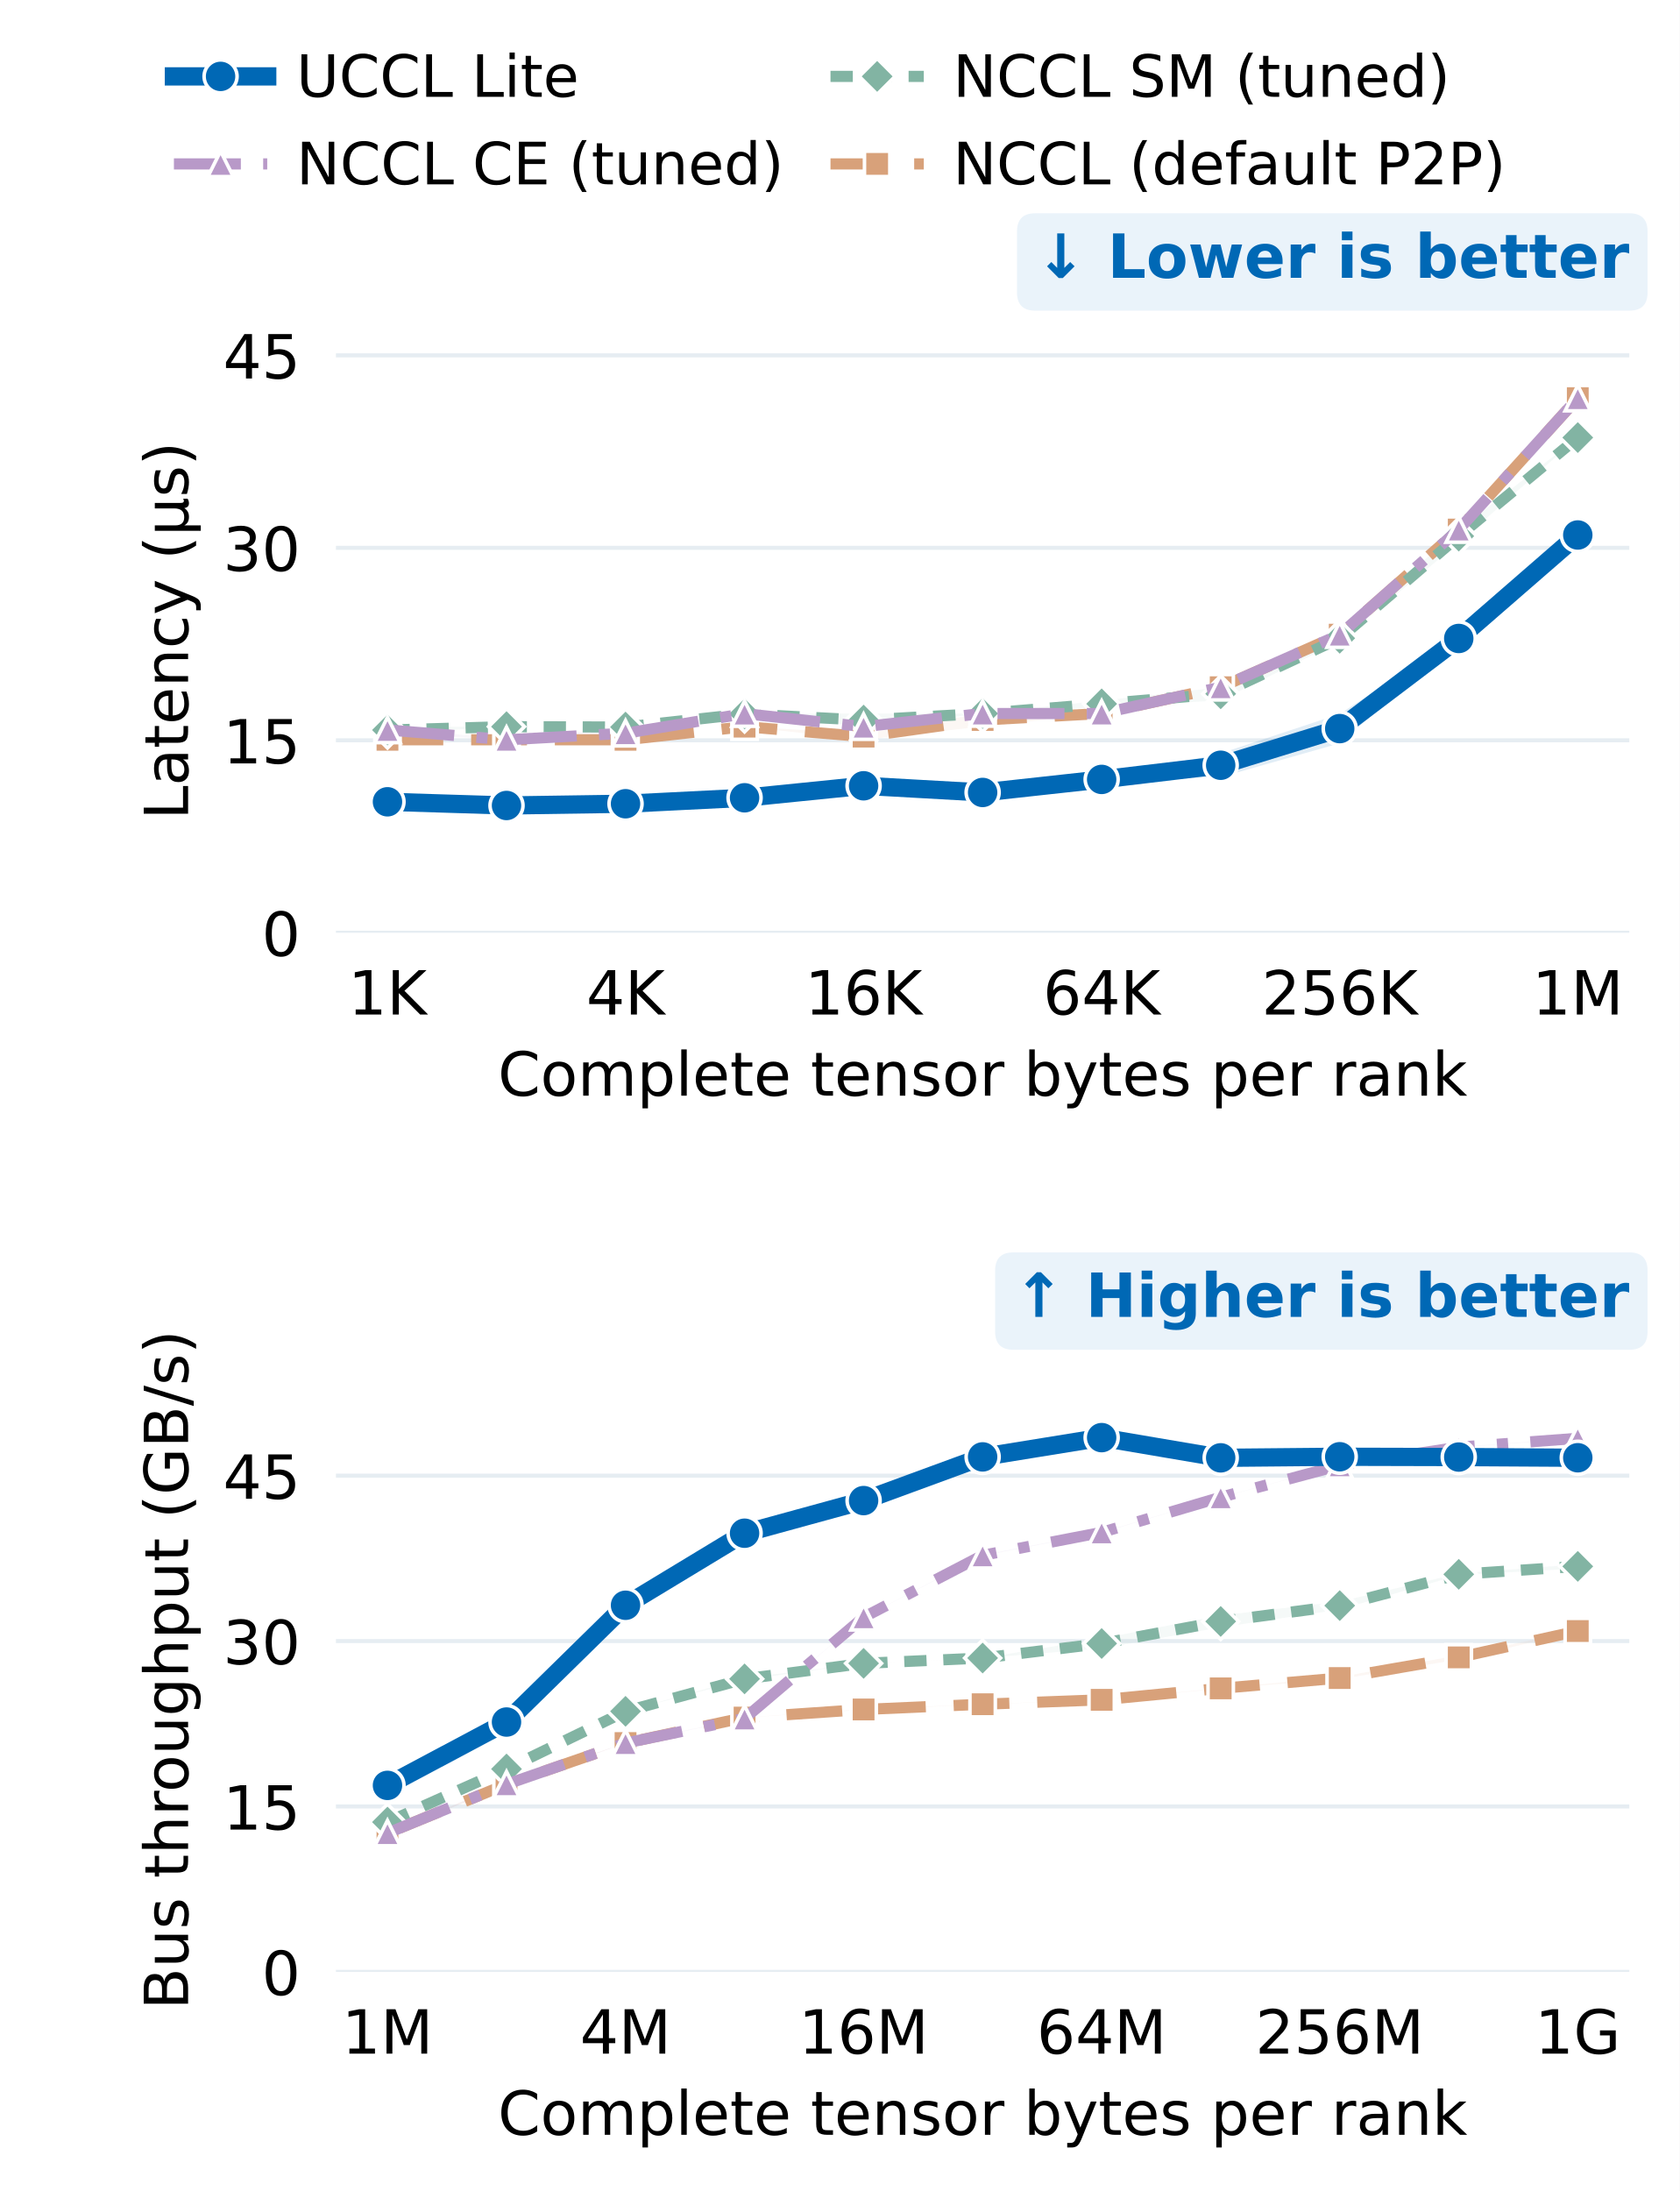
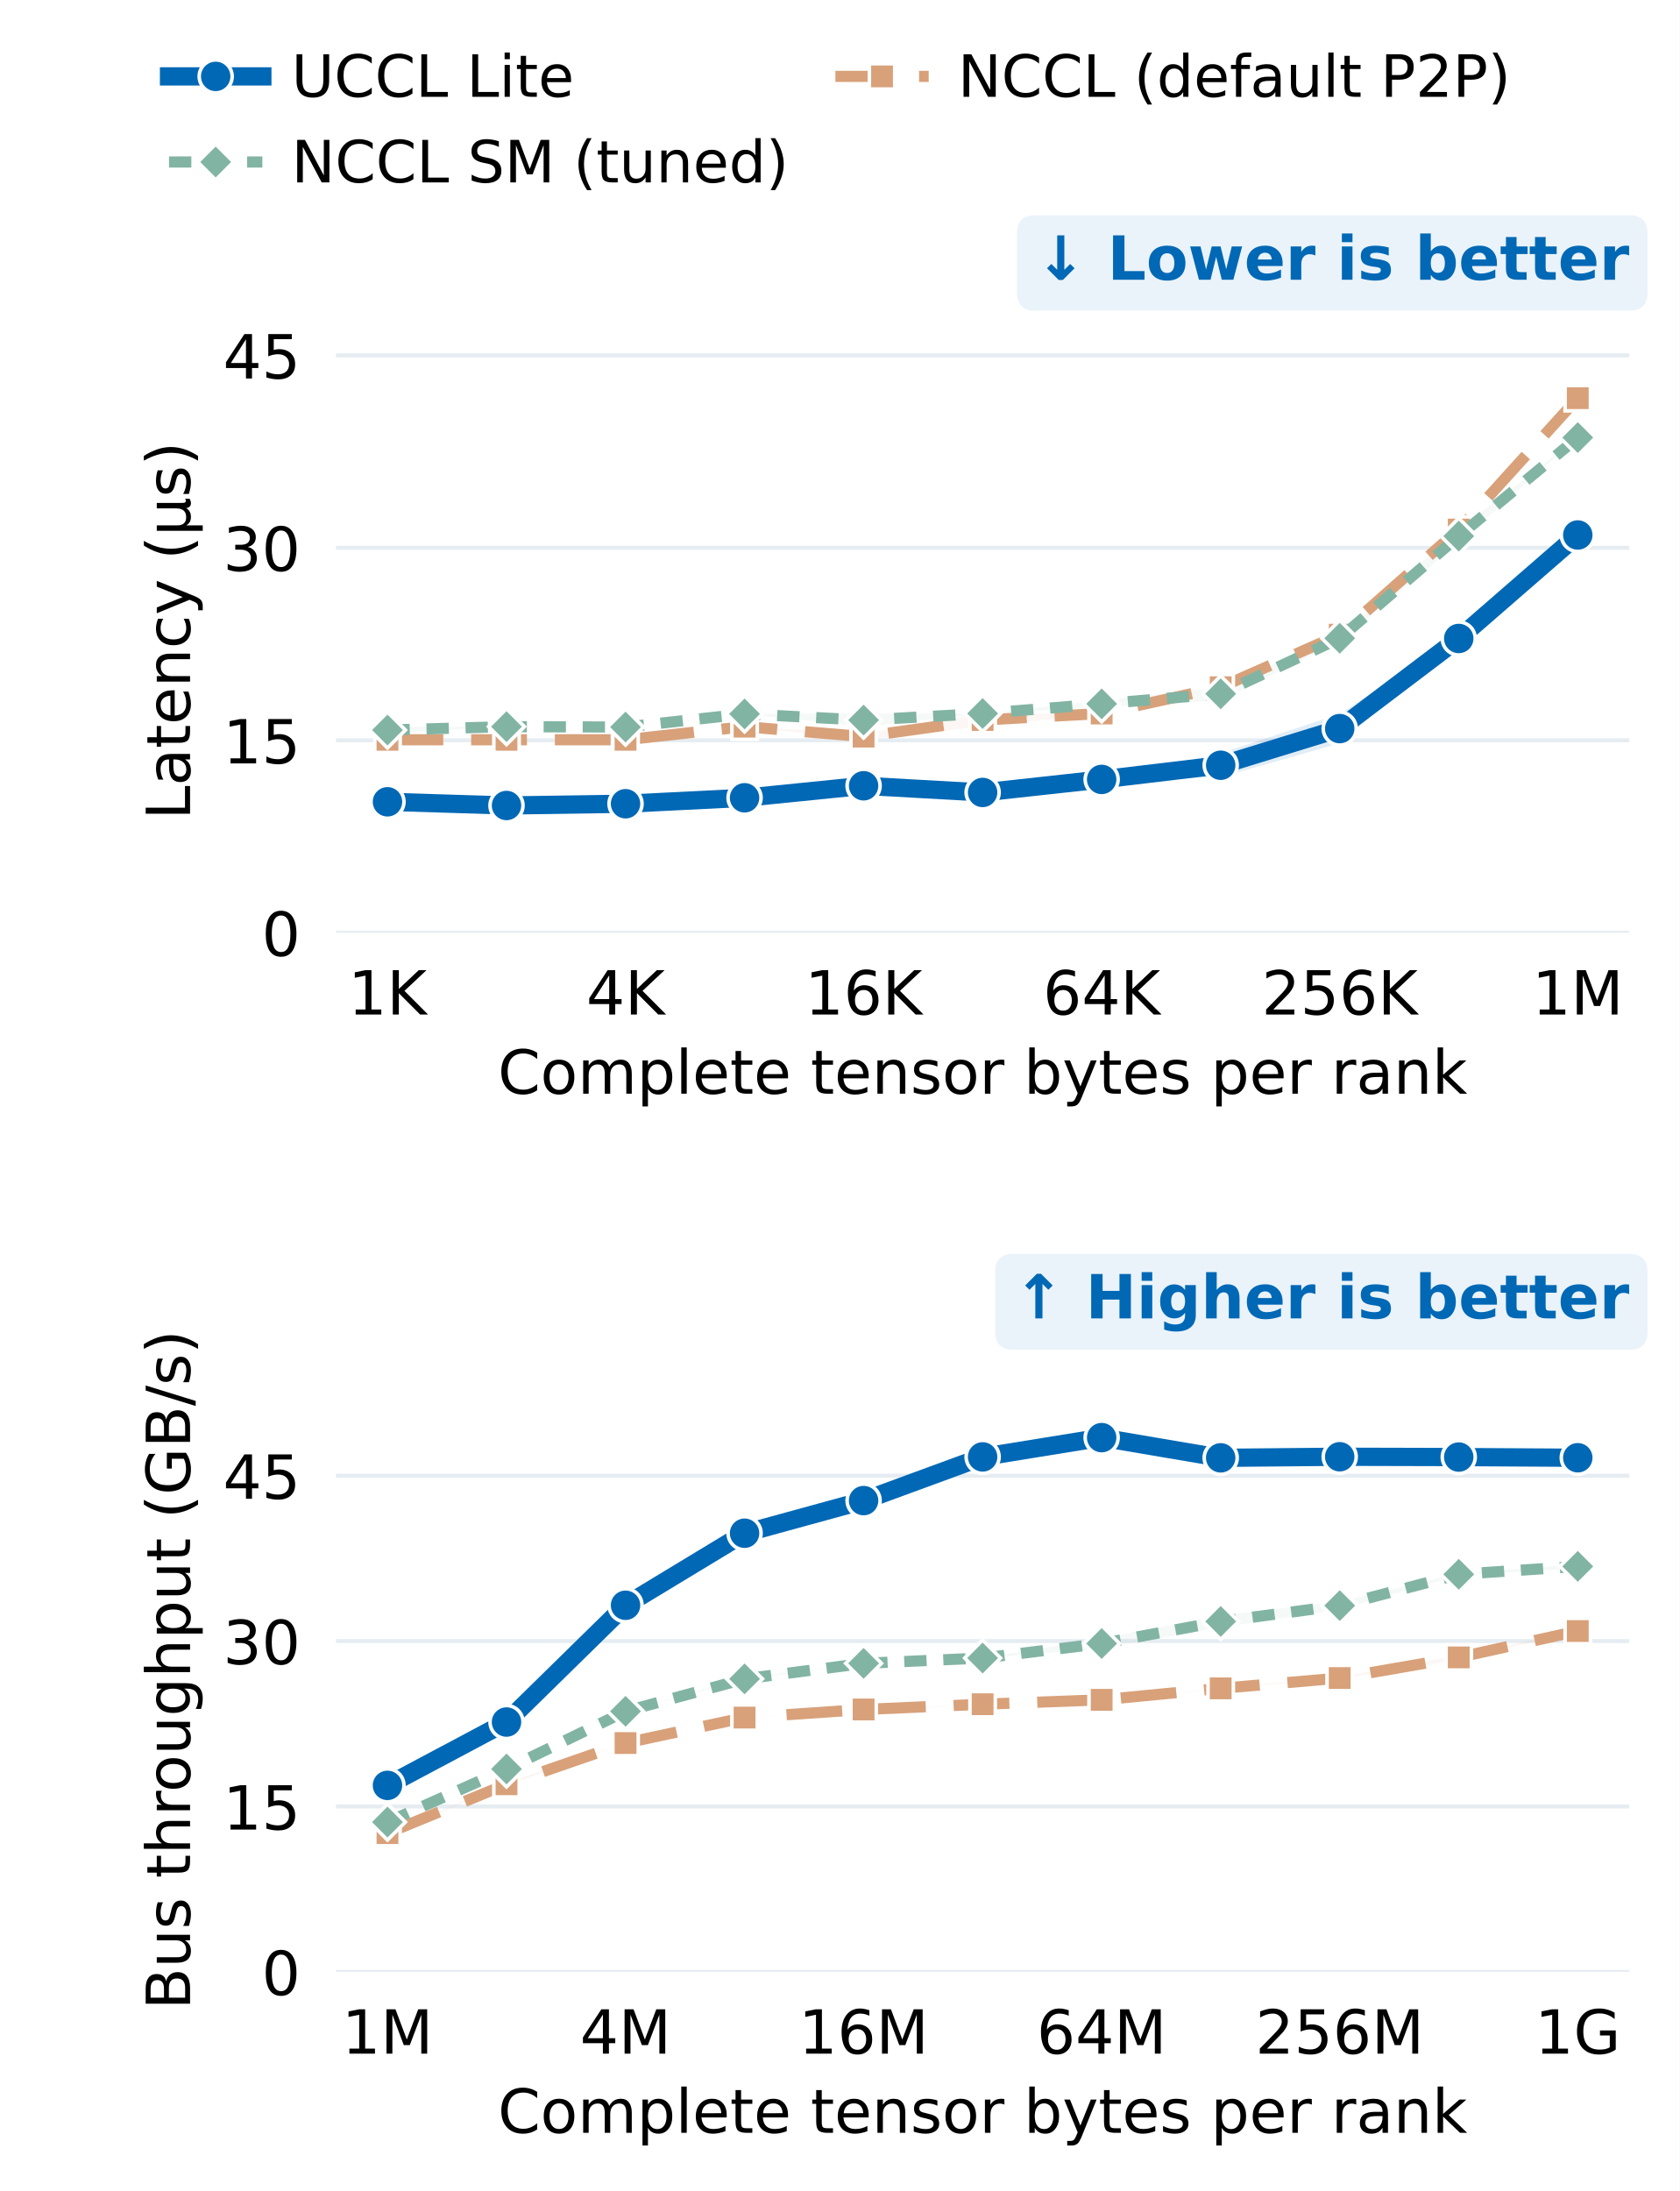
<svg xmlns="http://www.w3.org/2000/svg" xmlns:xlink="http://www.w3.org/1999/xlink" width="331.2pt" height="432pt" viewBox="0 0 331.2 432" version="1.1">
  <defs>
    <style type="text/css">*{stroke-linejoin: round; stroke-linecap: butt}</style>
  </defs>
  <g id="figure_1">
    <g id="patch_1">
      <path d="M 0 432 L 331.2 432 L 331.2 0 L 0 0 z " style="fill: #ffffff" />
    </g>
    <g id="axes_1">
      <g id="patch_2">
        <path d="M 66.24 183.918 L 321.264 183.918 L 321.264 64.8 L 66.24 64.8 z " style="fill: #ffffff" />
      </g>
      <g id="matplotlib.axis_1">
        <g id="xtick_1">
          <g id="line2d_1" />
          <g id="text_1">
-             <text style="font-size: 12px; font-family: 'DejaVu Sans'; text-anchor: middle" x="76.402" y="200.035" transform="rotate(-0 76.40159 200.0348)">1K</text>
+             <text style="font-size: 12px; font-family: 'DejaVu Sans'; text-anchor: middle" x="76.402" y="200.036" transform="rotate(-0 76.40159 200.0358)">1K</text>
          </g>
        </g>
        <g id="xtick_2">
          <g id="line2d_2" />
          <g id="text_2">
-             <text style="font-size: 12px; font-family: 'DejaVu Sans'; text-anchor: middle" x="123.342" y="200.035" transform="rotate(-0 123.3418 200.0348)">4K</text>
+             <text style="font-size: 12px; font-family: 'DejaVu Sans'; text-anchor: middle" x="123.342" y="200.036" transform="rotate(-0 123.3418 200.0358)">4K</text>
          </g>
        </g>
        <g id="xtick_3">
          <g id="line2d_3" />
          <g id="text_3">
-             <text style="font-size: 12px; font-family: 'DejaVu Sans'; text-anchor: middle" x="170.282" y="200.035" transform="rotate(-0 170.2819 200.0348)">16K</text>
+             <text style="font-size: 12px; font-family: 'DejaVu Sans'; text-anchor: middle" x="170.282" y="200.036" transform="rotate(-0 170.2819 200.0358)">16K</text>
          </g>
        </g>
        <g id="xtick_4">
          <g id="line2d_4" />
          <g id="text_4">
-             <text style="font-size: 12px; font-family: 'DejaVu Sans'; text-anchor: middle" x="217.222" y="200.035" transform="rotate(-0 217.2221 200.0348)">64K</text>
+             <text style="font-size: 12px; font-family: 'DejaVu Sans'; text-anchor: middle" x="217.222" y="200.036" transform="rotate(-0 217.2221 200.0358)">64K</text>
          </g>
        </g>
        <g id="xtick_5">
          <g id="line2d_5" />
          <g id="text_5">
-             <text style="font-size: 12px; font-family: 'DejaVu Sans'; text-anchor: middle" x="264.162" y="200.035" transform="rotate(-0 264.1622 200.0348)">256K</text>
+             <text style="font-size: 12px; font-family: 'DejaVu Sans'; text-anchor: middle" x="264.162" y="200.036" transform="rotate(-0 264.1622 200.0358)">256K</text>
          </g>
        </g>
        <g id="xtick_6">
          <g id="line2d_6" />
          <g id="text_6">
-             <text style="font-size: 12px; font-family: 'DejaVu Sans'; text-anchor: middle" x="311.102" y="200.035" transform="rotate(-0 311.1024 200.0348)">1M</text>
+             <text style="font-size: 12px; font-family: 'DejaVu Sans'; text-anchor: middle" x="311.102" y="200.036" transform="rotate(-0 311.1024 200.0358)">1M</text>
          </g>
        </g>
        <g id="text_7">
-           <text style="font-size: 12px; font-family: 'DejaVu Sans'; text-anchor: middle" x="193.752" y="216.036" transform="rotate(-0 193.752 216.0358)">Complete tensor bytes per rank</text>
+           <text style="font-size: 12px; font-family: 'DejaVu Sans'; text-anchor: middle" x="193.752" y="215.65" transform="rotate(-0 193.752 215.6495)">Complete tensor bytes per rank</text>
        </g>
      </g>
      <g id="matplotlib.axis_2">
        <g id="ytick_1">
          <g id="line2d_7">
            <path d="M 66.24 183.918 L 321.264 183.918 " clip-path="url(#pe56e9102f9)" style="fill: none; stroke: #e6edf2; stroke-width: 0.8; stroke-linecap: square" />
          </g>
          <g id="line2d_8" />
          <g id="text_8">
-             <text style="font-size: 12px; font-family: 'DejaVu Sans'; text-anchor: end" x="59.24" y="188.476" transform="rotate(-0 59.24 188.4762)">0</text>
+             <text style="font-size: 12px; font-family: 'DejaVu Sans'; text-anchor: end" x="59.24" y="188.477" transform="rotate(-0 59.24 188.4767)">0</text>
          </g>
        </g>
        <g id="ytick_2">
          <g id="line2d_9">
            <path d="M 66.24 145.966 L 321.264 145.966 " clip-path="url(#pe56e9102f9)" style="fill: none; stroke: #e6edf2; stroke-width: 0.8; stroke-linecap: square" />
          </g>
          <g id="line2d_10" />
          <g id="text_9">
-             <text style="font-size: 12px; font-family: 'DejaVu Sans'; text-anchor: end" x="59.24" y="150.525" transform="rotate(-0 59.24 150.5248)">15</text>
+             <text style="font-size: 12px; font-family: 'DejaVu Sans'; text-anchor: end" x="59.24" y="150.525" transform="rotate(-0 59.24 150.5253)">15</text>
          </g>
        </g>
        <g id="ytick_3">
          <g id="line2d_11">
            <path d="M 66.24 108.015 L 321.264 108.015 " clip-path="url(#pe56e9102f9)" style="fill: none; stroke: #e6edf2; stroke-width: 0.8; stroke-linecap: square" />
          </g>
          <g id="line2d_12" />
          <g id="text_10">
-             <text style="font-size: 12px; font-family: 'DejaVu Sans'; text-anchor: end" x="59.24" y="112.573" transform="rotate(-0 59.24 112.5734)">30</text>
+             <text style="font-size: 12px; font-family: 'DejaVu Sans'; text-anchor: end" x="59.24" y="112.574" transform="rotate(-0 59.24 112.5739)">30</text>
          </g>
        </g>
        <g id="ytick_4">
          <g id="line2d_13">
            <path d="M 66.24 70.063 L 321.264 70.063 " clip-path="url(#pe56e9102f9)" style="fill: none; stroke: #e6edf2; stroke-width: 0.8; stroke-linecap: square" />
          </g>
          <g id="line2d_14" />
          <g id="text_11">
-             <text style="font-size: 12px; font-family: 'DejaVu Sans'; text-anchor: end" x="59.24" y="74.622" transform="rotate(-0 59.24 74.622)">45</text>
+             <text style="font-size: 12px; font-family: 'DejaVu Sans'; text-anchor: end" x="59.24" y="74.622" transform="rotate(-0 59.24 74.62247)">45</text>
          </g>
        </g>
        <g id="text_12">
-           <text style="font-size: 12px; font-family: 'DejaVu Sans'; text-anchor: middle" x="37.087" y="124.359" transform="rotate(-90 37.08719 124.3588)">Latency (µs)</text>
+           <text style="font-size: 12px; font-family: 'DejaVu Sans'; text-anchor: middle" x="37.474" y="124.359" transform="rotate(-90 37.47438 124.3588)">Latency (µs)</text>
        </g>
      </g>
      <g id="FillBetweenPolyCollection_1">
        <defs>
          <path id="ma5726a429e" d="M 76.402 -286.135 L 76.402 -286.135 L 99.872 -286.135 L 123.342 -286.135 L 146.812 -288.726 L 170.282 -286.135 L 193.752 -288.766 L 217.222 -291.317 L 240.692 -296.498 L 264.162 -306.862 L 287.632 -327.588 L 311.102 -353.496 L 311.102 -353.496 L 311.102 -353.496 L 287.632 -327.588 L 264.162 -306.862 L 240.692 -296.498 L 217.222 -291.317 L 193.752 -291.317 L 170.282 -287.39 L 146.812 -288.726 L 123.342 -286.135 L 99.872 -286.135 L 76.402 -286.135 z " />
        </defs>
        <g clip-path="url(#pe56e9102f9)">
          <use xlink:href="#ma5726a429e" x="0" y="432" style="fill: #d8a17a; fill-opacity: 0.08" />
        </g>
      </g>
      <g id="FillBetweenPolyCollection_2">
        <defs>
          <path id="m2374c6a938" d="M 76.402 -288.726 L 76.402 -287.39 L 99.872 -288.726 L 123.342 -288.645 L 146.812 -291.236 L 170.282 -288.726 L 193.752 -291.317 L 217.222 -292.572 L 240.692 -293.907 L 264.162 -305.526 L 287.632 -324.997 L 311.102 -345.724 L 311.102 -345.724 L 311.102 -345.724 L 287.632 -327.588 L 264.162 -306.781 L 240.692 -296.498 L 217.222 -293.867 L 193.752 -291.317 L 170.282 -291.317 L 146.812 -291.236 L 123.342 -288.645 L 99.872 -288.726 L 76.402 -288.726 z " />
        </defs>
        <g clip-path="url(#pe56e9102f9)">
          <use xlink:href="#m2374c6a938" x="0" y="432" style="fill: #82b4a3; fill-opacity: 0.08" />
        </g>
      </g>
      <g id="FillBetweenPolyCollection_3">
-         <defs>
-           <path id="m606cf75e75" d="M 76.402 -288.726 L 76.402 -287.43 L 99.872 -286.135 L 123.342 -286.135 L 146.812 -291.276 L 170.282 -288.726 L 193.752 -291.317 L 217.222 -291.317 L 240.692 -296.498 L 264.162 -306.862 L 287.632 -327.588 L 311.102 -353.496 L 311.102 -353.496 L 311.102 -353.496 L 287.632 -327.588 L 264.162 -306.862 L 240.692 -296.498 L 217.222 -291.317 L 193.752 -291.317 L 170.282 -288.726 L 146.812 -291.317 L 123.342 -288.726 L 99.872 -286.135 L 76.402 -288.726 z " />
-         </defs>
-         <g clip-path="url(#pe56e9102f9)">
-           <use xlink:href="#m606cf75e75" x="0" y="432" style="fill: #b899c8; fill-opacity: 0.08" />
-         </g>
-       </g>
-       <g id="FillBetweenPolyCollection_4">
        <defs>
          <path id="m3cca82c4b4" d="M 76.402 -274.638 L 76.402 -273.181 L 99.872 -273.181 L 123.342 -273.181 L 146.812 -273.707 L 170.282 -275.772 L 193.752 -275.731 L 217.222 -278.282 L 240.692 -278.767 L 264.162 -285.447 L 287.632 -305.769 L 311.102 -324.835 L 311.102 -328.195 L 311.102 -328.195 L 287.632 -306.457 L 264.162 -291.236 L 240.692 -283.463 L 217.222 -278.363 L 193.752 -275.772 L 170.282 -278.363 L 146.812 -275.691 L 123.342 -273.869 L 99.872 -273.181 L 76.402 -274.638 z " />
        </defs>
        <g clip-path="url(#pe56e9102f9)">
          <use xlink:href="#m3cca82c4b4" x="0" y="432" style="fill: #0068b5; fill-opacity: 0.12" />
        </g>
      </g>
      <g id="line2d_15">
        <path d="M 76.402 145.865 L 99.872 145.865 L 123.342 145.865 L 146.812 143.274 L 170.282 145.238 L 193.752 141.959 L 217.222 140.683 L 240.692 135.502 L 264.162 125.138 L 287.632 104.412 L 311.102 78.504 " clip-path="url(#pe56e9102f9)" style="fill: none; stroke-dasharray: 11,5.5; stroke-dashoffset: 0; stroke: #d8a17a; stroke-width: 2.2" />
        <defs>
          <path id="m4c7a17d4e1" d="M -2.5 2.5 L 2.5 2.5 L 2.5 -2.5 L -2.5 -2.5 z " style="stroke: #ffffff; stroke-width: 0.7; stroke-linejoin: miter" />
        </defs>
        <g clip-path="url(#pe56e9102f9)">
          <use xlink:href="#m4c7a17d4e1" x="76.402" y="145.865" style="fill: #d8a17a; stroke: #ffffff; stroke-width: 0.7; stroke-linejoin: miter" />
          <use xlink:href="#m4c7a17d4e1" x="99.872" y="145.865" style="fill: #d8a17a; stroke: #ffffff; stroke-width: 0.7; stroke-linejoin: miter" />
          <use xlink:href="#m4c7a17d4e1" x="123.342" y="145.865" style="fill: #d8a17a; stroke: #ffffff; stroke-width: 0.7; stroke-linejoin: miter" />
          <use xlink:href="#m4c7a17d4e1" x="146.812" y="143.274" style="fill: #d8a17a; stroke: #ffffff; stroke-width: 0.7; stroke-linejoin: miter" />
          <use xlink:href="#m4c7a17d4e1" x="170.282" y="145.238" style="fill: #d8a17a; stroke: #ffffff; stroke-width: 0.7; stroke-linejoin: miter" />
          <use xlink:href="#m4c7a17d4e1" x="193.752" y="141.959" style="fill: #d8a17a; stroke: #ffffff; stroke-width: 0.7; stroke-linejoin: miter" />
          <use xlink:href="#m4c7a17d4e1" x="217.222" y="140.683" style="fill: #d8a17a; stroke: #ffffff; stroke-width: 0.7; stroke-linejoin: miter" />
          <use xlink:href="#m4c7a17d4e1" x="240.692" y="135.502" style="fill: #d8a17a; stroke: #ffffff; stroke-width: 0.7; stroke-linejoin: miter" />
          <use xlink:href="#m4c7a17d4e1" x="264.162" y="125.138" style="fill: #d8a17a; stroke: #ffffff; stroke-width: 0.7; stroke-linejoin: miter" />
          <use xlink:href="#m4c7a17d4e1" x="287.632" y="104.412" style="fill: #d8a17a; stroke: #ffffff; stroke-width: 0.7; stroke-linejoin: miter" />
          <use xlink:href="#m4c7a17d4e1" x="311.102" y="78.504" style="fill: #d8a17a; stroke: #ffffff; stroke-width: 0.7; stroke-linejoin: miter" />
        </g>
      </g>
      <g id="line2d_16">
        <path d="M 76.402 143.942 L 99.872 143.274 L 123.342 143.355 L 146.812 140.764 L 170.282 141.979 L 193.752 140.683 L 217.222 138.781 L 240.692 136.797 L 264.162 125.847 L 287.632 105.707 L 311.102 86.276 " clip-path="url(#pe56e9102f9)" style="fill: none; stroke-dasharray: 4.4,3.3; stroke-dashoffset: 0; stroke: #82b4a3; stroke-width: 2.2" />
        <defs>
          <path id="m127d683313" d="M -0 3.536 L 3.536 0 L 0 -3.536 L -3.536 -0 z " style="stroke: #ffffff; stroke-width: 0.7; stroke-linejoin: miter" />
        </defs>
        <g clip-path="url(#pe56e9102f9)">
          <use xlink:href="#m127d683313" x="76.402" y="143.942" style="fill: #82b4a3; stroke: #ffffff; stroke-width: 0.7; stroke-linejoin: miter" />
          <use xlink:href="#m127d683313" x="99.872" y="143.274" style="fill: #82b4a3; stroke: #ffffff; stroke-width: 0.7; stroke-linejoin: miter" />
          <use xlink:href="#m127d683313" x="123.342" y="143.355" style="fill: #82b4a3; stroke: #ffffff; stroke-width: 0.7; stroke-linejoin: miter" />
          <use xlink:href="#m127d683313" x="146.812" y="140.764" style="fill: #82b4a3; stroke: #ffffff; stroke-width: 0.7; stroke-linejoin: miter" />
          <use xlink:href="#m127d683313" x="170.282" y="141.979" style="fill: #82b4a3; stroke: #ffffff; stroke-width: 0.7; stroke-linejoin: miter" />
          <use xlink:href="#m127d683313" x="193.752" y="140.683" style="fill: #82b4a3; stroke: #ffffff; stroke-width: 0.7; stroke-linejoin: miter" />
          <use xlink:href="#m127d683313" x="217.222" y="138.781" style="fill: #82b4a3; stroke: #ffffff; stroke-width: 0.7; stroke-linejoin: miter" />
          <use xlink:href="#m127d683313" x="240.692" y="136.797" style="fill: #82b4a3; stroke: #ffffff; stroke-width: 0.7; stroke-linejoin: miter" />
          <use xlink:href="#m127d683313" x="264.162" y="125.847" style="fill: #82b4a3; stroke: #ffffff; stroke-width: 0.7; stroke-linejoin: miter" />
          <use xlink:href="#m127d683313" x="287.632" y="105.707" style="fill: #82b4a3; stroke: #ffffff; stroke-width: 0.7; stroke-linejoin: miter" />
          <use xlink:href="#m127d683313" x="311.102" y="86.276" style="fill: #82b4a3; stroke: #ffffff; stroke-width: 0.7; stroke-linejoin: miter" />
        </g>
      </g>
-       <g id="line2d_17">
-         <path d="M 76.402 143.922 L 99.872 145.865 L 123.342 144.57 L 146.812 140.704 L 170.282 143.274 L 193.752 140.683 L 217.222 140.683 L 240.692 135.502 L 264.162 125.138 L 287.632 104.412 L 311.102 78.504 " clip-path="url(#pe56e9102f9)" style="fill: none; stroke-dasharray: 13.2,4.4,2.2,4.4; stroke-dashoffset: 0; stroke: #b899c8; stroke-width: 2.2" />
-         <defs>
-           <path id="m6e725affe4" d="M 0 -2.5 L -2.5 2.5 L 2.5 2.5 z " style="stroke: #ffffff; stroke-width: 0.7; stroke-linejoin: miter" />
-         </defs>
-         <g clip-path="url(#pe56e9102f9)">
-           <use xlink:href="#m6e725affe4" x="76.402" y="143.922" style="fill: #b899c8; stroke: #ffffff; stroke-width: 0.7; stroke-linejoin: miter" />
-           <use xlink:href="#m6e725affe4" x="99.872" y="145.865" style="fill: #b899c8; stroke: #ffffff; stroke-width: 0.7; stroke-linejoin: miter" />
-           <use xlink:href="#m6e725affe4" x="123.342" y="144.57" style="fill: #b899c8; stroke: #ffffff; stroke-width: 0.7; stroke-linejoin: miter" />
-           <use xlink:href="#m6e725affe4" x="146.812" y="140.704" style="fill: #b899c8; stroke: #ffffff; stroke-width: 0.7; stroke-linejoin: miter" />
-           <use xlink:href="#m6e725affe4" x="170.282" y="143.274" style="fill: #b899c8; stroke: #ffffff; stroke-width: 0.7; stroke-linejoin: miter" />
-           <use xlink:href="#m6e725affe4" x="193.752" y="140.683" style="fill: #b899c8; stroke: #ffffff; stroke-width: 0.7; stroke-linejoin: miter" />
-           <use xlink:href="#m6e725affe4" x="217.222" y="140.683" style="fill: #b899c8; stroke: #ffffff; stroke-width: 0.7; stroke-linejoin: miter" />
-           <use xlink:href="#m6e725affe4" x="240.692" y="135.502" style="fill: #b899c8; stroke: #ffffff; stroke-width: 0.7; stroke-linejoin: miter" />
-           <use xlink:href="#m6e725affe4" x="264.162" y="125.138" style="fill: #b899c8; stroke: #ffffff; stroke-width: 0.7; stroke-linejoin: miter" />
-           <use xlink:href="#m6e725affe4" x="287.632" y="104.412" style="fill: #b899c8; stroke: #ffffff; stroke-width: 0.7; stroke-linejoin: miter" />
-           <use xlink:href="#m6e725affe4" x="311.102" y="78.504" style="fill: #b899c8; stroke: #ffffff; stroke-width: 0.7; stroke-linejoin: miter" />
-         </g>
-       </g>
      <g id="text_13">
        <g id="patch_3">
-           <path d="M 204.129 61.253 L 321.264 61.253 Q 324.864 61.253 324.864 57.653 L 324.864 45.652 Q 324.864 42.052 321.264 42.052 L 204.129 42.052 Q 200.529 42.052 200.529 45.652 L 200.529 57.653 Q 200.529 61.253 204.129 61.253 z " style="fill: #eaf3fa" />
-         </g>
-         <text style="font-weight: 700; font-size: 12px; font-family: 'DejaVu Sans'; text-anchor: end; fill: #0068b5" x="321.264" y="54.77" transform="rotate(-0 321.264 54.77013)">↓ Lower is better</text>
-       </g>
-       <g id="line2d_18">
+           <path d="M 204.129 61.253 L 321.264 61.253 Q 324.864 61.253 324.864 57.653 L 324.864 46.039 Q 324.864 42.439 321.264 42.439 L 204.129 42.439 Q 200.529 42.439 200.529 46.039 L 200.529 57.653 Q 200.529 61.253 204.129 61.253 z " style="fill: #eaf3fa" />
+         </g>
+         <text style="font-weight: 700; font-size: 12px; font-family: 'DejaVu Sans'; text-anchor: end; fill: #0068b5" x="321.264" y="55.157" transform="rotate(-0 321.264 55.15732)">↓ Lower is better</text>
+       </g>
+       <g id="line2d_17">
        <path d="M 76.402 158.09 L 99.872 158.819 L 123.342 158.475 L 146.812 157.301 L 170.282 154.933 L 193.752 156.249 L 217.222 153.678 L 240.692 150.885 L 264.162 143.659 L 287.632 125.887 L 311.102 105.485 " clip-path="url(#pe56e9102f9)" style="fill: none; stroke: #0068b5; stroke-width: 3.6; stroke-linecap: square" />
        <defs>
          <path id="me5beb2e30b" d="M 0 3.25 C 0.862 3.25 1.689 2.908 2.298 2.298 C 2.908 1.689 3.25 0.862 3.25 0 C 3.25 -0.862 2.908 -1.689 2.298 -2.298 C 1.689 -2.908 0.862 -3.25 0 -3.25 C -0.862 -3.25 -1.689 -2.908 -2.298 -2.298 C -2.908 -1.689 -3.25 -0.862 -3.25 0 C -3.25 0.862 -2.908 1.689 -2.298 2.298 C -1.689 2.908 -0.862 3.25 0 3.25 z " style="stroke: #ffffff; stroke-width: 0.7" />
        </defs>
        <g clip-path="url(#pe56e9102f9)">
          <use xlink:href="#me5beb2e30b" x="76.402" y="158.09" style="fill: #0068b5; stroke: #ffffff; stroke-width: 0.7" />
          <use xlink:href="#me5beb2e30b" x="99.872" y="158.819" style="fill: #0068b5; stroke: #ffffff; stroke-width: 0.7" />
          <use xlink:href="#me5beb2e30b" x="123.342" y="158.475" style="fill: #0068b5; stroke: #ffffff; stroke-width: 0.7" />
          <use xlink:href="#me5beb2e30b" x="146.812" y="157.301" style="fill: #0068b5; stroke: #ffffff; stroke-width: 0.7" />
          <use xlink:href="#me5beb2e30b" x="170.282" y="154.933" style="fill: #0068b5; stroke: #ffffff; stroke-width: 0.7" />
          <use xlink:href="#me5beb2e30b" x="193.752" y="156.249" style="fill: #0068b5; stroke: #ffffff; stroke-width: 0.7" />
          <use xlink:href="#me5beb2e30b" x="217.222" y="153.678" style="fill: #0068b5; stroke: #ffffff; stroke-width: 0.7" />
          <use xlink:href="#me5beb2e30b" x="240.692" y="150.885" style="fill: #0068b5; stroke: #ffffff; stroke-width: 0.7" />
          <use xlink:href="#me5beb2e30b" x="264.162" y="143.659" style="fill: #0068b5; stroke: #ffffff; stroke-width: 0.7" />
          <use xlink:href="#me5beb2e30b" x="287.632" y="125.887" style="fill: #0068b5; stroke: #ffffff; stroke-width: 0.7" />
          <use xlink:href="#me5beb2e30b" x="311.102" y="105.485" style="fill: #0068b5; stroke: #ffffff; stroke-width: 0.7" />
        </g>
      </g>
    </g>
    <g id="axes_2">
      <g id="patch_4">
        <path d="M 66.24 388.8 L 321.264 388.8 L 321.264 269.682 L 66.24 269.682 z " style="fill: #ffffff" />
      </g>
      <g id="matplotlib.axis_3">
        <g id="xtick_7">
+           <g id="line2d_18" />
+           <g id="text_14">
+             <text style="font-size: 12px; font-family: 'DejaVu Sans'; text-anchor: middle" x="76.402" y="404.918" transform="rotate(-0 76.40159 404.9181)">1M</text>
+           </g>
+         </g>
+         <g id="xtick_8">
          <g id="line2d_19" />
-           <g id="text_14">
-             <text style="font-size: 12px; font-family: 'DejaVu Sans'; text-anchor: middle" x="76.402" y="404.917" transform="rotate(-0 76.40159 404.9172)">1M</text>
-           </g>
-         </g>
-         <g id="xtick_8">
+           <g id="text_15">
+             <text style="font-size: 12px; font-family: 'DejaVu Sans'; text-anchor: middle" x="123.342" y="404.918" transform="rotate(-0 123.3418 404.9181)">4M</text>
+           </g>
+         </g>
+         <g id="xtick_9">
          <g id="line2d_20" />
-           <g id="text_15">
-             <text style="font-size: 12px; font-family: 'DejaVu Sans'; text-anchor: middle" x="123.342" y="404.917" transform="rotate(-0 123.3418 404.9172)">4M</text>
-           </g>
-         </g>
-         <g id="xtick_9">
+           <g id="text_16">
+             <text style="font-size: 12px; font-family: 'DejaVu Sans'; text-anchor: middle" x="170.282" y="404.918" transform="rotate(-0 170.2819 404.9181)">16M</text>
+           </g>
+         </g>
+         <g id="xtick_10">
          <g id="line2d_21" />
-           <g id="text_16">
-             <text style="font-size: 12px; font-family: 'DejaVu Sans'; text-anchor: middle" x="170.282" y="404.917" transform="rotate(-0 170.2819 404.9172)">16M</text>
-           </g>
-         </g>
-         <g id="xtick_10">
+           <g id="text_17">
+             <text style="font-size: 12px; font-family: 'DejaVu Sans'; text-anchor: middle" x="217.222" y="404.918" transform="rotate(-0 217.2221 404.9181)">64M</text>
+           </g>
+         </g>
+         <g id="xtick_11">
          <g id="line2d_22" />
-           <g id="text_17">
-             <text style="font-size: 12px; font-family: 'DejaVu Sans'; text-anchor: middle" x="217.222" y="404.917" transform="rotate(-0 217.2221 404.9172)">64M</text>
-           </g>
-         </g>
-         <g id="xtick_11">
+           <g id="text_18">
+             <text style="font-size: 12px; font-family: 'DejaVu Sans'; text-anchor: middle" x="264.162" y="404.918" transform="rotate(-0 264.1622 404.9181)">256M</text>
+           </g>
+         </g>
+         <g id="xtick_12">
          <g id="line2d_23" />
-           <g id="text_18">
-             <text style="font-size: 12px; font-family: 'DejaVu Sans'; text-anchor: middle" x="264.162" y="404.917" transform="rotate(-0 264.1622 404.9172)">256M</text>
-           </g>
-         </g>
-         <g id="xtick_12">
-           <g id="line2d_24" />
          <g id="text_19">
-             <text style="font-size: 12px; font-family: 'DejaVu Sans'; text-anchor: middle" x="311.102" y="404.917" transform="rotate(-0 311.1024 404.9172)">1G</text>
+             <text style="font-size: 12px; font-family: 'DejaVu Sans'; text-anchor: middle" x="311.102" y="404.918" transform="rotate(-0 311.1024 404.9181)">1G</text>
          </g>
        </g>
        <g id="text_20">
-           <text style="font-size: 12px; font-family: 'DejaVu Sans'; text-anchor: middle" x="193.752" y="420.918" transform="rotate(-0 193.752 420.9181)">Complete tensor bytes per rank</text>
+           <text style="font-size: 12px; font-family: 'DejaVu Sans'; text-anchor: middle" x="193.752" y="420.532" transform="rotate(-0 193.752 420.5319)">Complete tensor bytes per rank</text>
        </g>
      </g>
      <g id="matplotlib.axis_4">
        <g id="ytick_5">
-           <g id="line2d_25">
+           <g id="line2d_24">
            <path d="M 66.24 388.8 L 321.264 388.8 " clip-path="url(#pb1c3a5a0ed)" style="fill: none; stroke: #e6edf2; stroke-width: 0.8; stroke-linecap: square" />
          </g>
-           <g id="line2d_26" />
+           <g id="line2d_25" />
          <g id="text_21">
-             <text style="font-size: 12px; font-family: 'DejaVu Sans'; text-anchor: end" x="59.24" y="393.359" transform="rotate(-0 59.24 393.3586)">0</text>
+             <text style="font-size: 12px; font-family: 'DejaVu Sans'; text-anchor: end" x="59.24" y="393.359" transform="rotate(-0 59.24 393.3591)">0</text>
          </g>
        </g>
        <g id="ytick_6">
-           <g id="line2d_27">
+           <g id="line2d_26">
            <path d="M 66.24 356.184 L 321.264 356.184 " clip-path="url(#pb1c3a5a0ed)" style="fill: none; stroke: #e6edf2; stroke-width: 0.8; stroke-linecap: square" />
          </g>
-           <g id="line2d_28" />
+           <g id="line2d_27" />
          <g id="text_22">
-             <text style="font-size: 12px; font-family: 'DejaVu Sans'; text-anchor: end" x="59.24" y="360.743" transform="rotate(-0 59.24 360.743)">15</text>
+             <text style="font-size: 12px; font-family: 'DejaVu Sans'; text-anchor: end" x="59.24" y="360.743" transform="rotate(-0 59.24 360.7435)">15</text>
          </g>
        </g>
        <g id="ytick_7">
-           <g id="line2d_29">
+           <g id="line2d_28">
            <path d="M 66.24 323.569 L 321.264 323.569 " clip-path="url(#pb1c3a5a0ed)" style="fill: none; stroke: #e6edf2; stroke-width: 0.8; stroke-linecap: square" />
          </g>
-           <g id="line2d_30" />
+           <g id="line2d_29" />
          <g id="text_23">
-             <text style="font-size: 12px; font-family: 'DejaVu Sans'; text-anchor: end" x="59.24" y="328.127" transform="rotate(-0 59.24 328.1274)">30</text>
+             <text style="font-size: 12px; font-family: 'DejaVu Sans'; text-anchor: end" x="59.24" y="328.128" transform="rotate(-0 59.24 328.1279)">30</text>
          </g>
        </g>
        <g id="ytick_8">
-           <g id="line2d_31">
+           <g id="line2d_30">
            <path d="M 66.24 290.953 L 321.264 290.953 " clip-path="url(#pb1c3a5a0ed)" style="fill: none; stroke: #e6edf2; stroke-width: 0.8; stroke-linecap: square" />
          </g>
-           <g id="line2d_32" />
+           <g id="line2d_31" />
          <g id="text_24">
-             <text style="font-size: 12px; font-family: 'DejaVu Sans'; text-anchor: end" x="59.24" y="295.512" transform="rotate(-0 59.24 295.5118)">45</text>
+             <text style="font-size: 12px; font-family: 'DejaVu Sans'; text-anchor: end" x="59.24" y="295.512" transform="rotate(-0 59.24 295.5122)">45</text>
          </g>
        </g>
        <g id="text_25">
-           <text style="font-size: 12px; font-family: 'DejaVu Sans'; text-anchor: middle" x="37.087" y="329.241" transform="rotate(-90 37.08719 329.2412)">Bus throughput (GB/s)</text>
+           <text style="font-size: 12px; font-family: 'DejaVu Sans'; text-anchor: middle" x="37.474" y="329.241" transform="rotate(-90 37.47438 329.2412)">Bus throughput (GB/s)</text>
+         </g>
+       </g>
+       <g id="FillBetweenPolyCollection_4">
+         <defs>
+           <path id="m5efc7710df" d="M 76.402 -70.562 L 76.402 -70.562 L 99.872 -79.889 L 123.342 -88.323 L 146.812 -93.336 L 170.282 -94.872 L 193.752 -95.957 L 217.222 -96.825 L 240.692 -99.046 L 264.162 -100.931 L 287.632 -104.797 L 311.102 -110.296 L 311.102 -110.519 L 311.102 -110.519 L 287.632 -105.641 L 264.162 -101.35 L 240.692 -99.166 L 217.222 -96.865 L 193.752 -95.997 L 170.282 -95.018 L 146.812 -93.354 L 123.342 -88.323 L 99.872 -80.504 L 76.402 -70.562 z " />
+         </defs>
+         <g clip-path="url(#pb1c3a5a0ed)">
+           <use xlink:href="#m5efc7710df" x="0" y="432" style="fill: #d8a17a; fill-opacity: 0.08" />
        </g>
      </g>
      <g id="FillBetweenPolyCollection_5">
        <defs>
-           <path id="m5efc7710df" d="M 76.402 -70.562 L 76.402 -70.562 L 99.872 -79.889 L 123.342 -88.323 L 146.812 -93.336 L 170.282 -94.872 L 193.752 -95.957 L 217.222 -96.825 L 240.692 -99.046 L 264.162 -100.931 L 287.632 -104.797 L 311.102 -110.296 L 311.102 -110.519 L 311.102 -110.519 L 287.632 -105.641 L 264.162 -101.35 L 240.692 -99.166 L 217.222 -96.865 L 193.752 -95.997 L 170.282 -95.018 L 146.812 -93.354 L 123.342 -88.323 L 99.872 -80.504 L 76.402 -70.562 z " />
-         </defs>
-         <g clip-path="url(#pb1c3a5a0ed)">
-           <use xlink:href="#m5efc7710df" x="0" y="432" style="fill: #d8a17a; fill-opacity: 0.08" />
+           <path id="m27a2aef6f4" d="M 76.402 -72.74 L 76.402 -72.74 L 99.872 -83.206 L 123.342 -94.57 L 146.812 -100.787 L 170.282 -104.036 L 193.752 -105.082 L 217.222 -106.976 L 240.692 -111.15 L 264.162 -114.653 L 287.632 -121.435 L 311.102 -122.747 L 311.102 -123.571 L 311.102 -123.571 L 287.632 -121.754 L 264.162 -116.209 L 240.692 -113.494 L 217.222 -108.949 L 193.752 -105.086 L 170.282 -104.039 L 146.812 -101.162 L 123.342 -94.588 L 99.872 -83.206 L 76.402 -72.74 z " />
+         </defs>
+         <g clip-path="url(#pb1c3a5a0ed)">
+           <use xlink:href="#m27a2aef6f4" x="0" y="432" style="fill: #82b4a3; fill-opacity: 0.08" />
        </g>
      </g>
      <g id="FillBetweenPolyCollection_6">
        <defs>
-           <path id="m27a2aef6f4" d="M 76.402 -72.74 L 76.402 -72.74 L 99.872 -83.206 L 123.342 -94.57 L 146.812 -100.787 L 170.282 -104.036 L 193.752 -105.082 L 217.222 -106.976 L 240.692 -111.15 L 264.162 -114.653 L 287.632 -121.435 L 311.102 -122.747 L 311.102 -123.571 L 311.102 -123.571 L 287.632 -121.754 L 264.162 -116.209 L 240.692 -113.494 L 217.222 -108.949 L 193.752 -105.086 L 170.282 -104.039 L 146.812 -101.162 L 123.342 -94.588 L 99.872 -83.206 L 76.402 -72.74 z " />
-         </defs>
-         <g clip-path="url(#pb1c3a5a0ed)">
-           <use xlink:href="#m27a2aef6f4" x="0" y="432" style="fill: #82b4a3; fill-opacity: 0.08" />
-         </g>
-       </g>
-       <g id="FillBetweenPolyCollection_7">
-         <defs>
-           <path id="m4f60f195b1" d="M 76.402 -70.562 L 76.402 -70.562 L 99.872 -79.889 L 123.342 -88.323 L 146.812 -93.069 L 170.282 -113.104 L 193.752 -125.247 L 217.222 -129.8 L 240.692 -136.755 L 264.162 -143.037 L 287.632 -146.626 L 311.102 -148.316 L 311.102 -148.505 L 311.102 -148.505 L 287.632 -146.702 L 264.162 -143.124 L 240.692 -136.817 L 217.222 -129.915 L 193.752 -125.421 L 170.282 -113.134 L 146.812 -93.279 L 123.342 -88.323 L 99.872 -80.504 L 76.402 -70.562 z " />
-         </defs>
-         <g clip-path="url(#pb1c3a5a0ed)">
-           <use xlink:href="#m4f60f195b1" x="0" y="432" style="fill: #b899c8; fill-opacity: 0.08" />
-         </g>
-       </g>
-       <g id="FillBetweenPolyCollection_8">
-         <defs>
          <path id="mb92a561a84" d="M 76.402 -80.779 L 76.402 -79.203 L 99.872 -91.901 L 123.342 -114.308 L 146.812 -129.329 L 170.282 -135.717 L 193.752 -144.448 L 217.222 -148.473 L 240.692 -144.555 L 264.162 -144.659 L 287.632 -144.671 L 311.102 -144.508 L 311.102 -144.64 L 311.102 -144.64 L 287.632 -144.753 L 264.162 -144.886 L 240.692 -144.56 L 217.222 -148.614 L 193.752 -145.04 L 170.282 -136.543 L 146.812 -130.064 L 123.342 -116.71 L 99.872 -93.043 L 76.402 -80.779 z " />
        </defs>
        <g clip-path="url(#pb1c3a5a0ed)">
          <use xlink:href="#mb92a561a84" x="0" y="432" style="fill: #0068b5; fill-opacity: 0.12" />
        </g>
      </g>
-       <g id="line2d_33">
+       <g id="line2d_32">
        <path d="M 76.402 361.438 L 99.872 351.806 L 123.342 343.677 L 146.812 338.655 L 170.282 337.055 L 193.752 336.023 L 217.222 335.155 L 240.692 332.894 L 264.162 330.86 L 287.632 326.784 L 311.102 321.592 " clip-path="url(#pb1c3a5a0ed)" style="fill: none; stroke-dasharray: 11,5.5; stroke-dashoffset: 0; stroke: #d8a17a; stroke-width: 2.2" />
        <g clip-path="url(#pb1c3a5a0ed)">
          <use xlink:href="#m4c7a17d4e1" x="76.402" y="361.438" style="fill: #d8a17a; stroke: #ffffff; stroke-width: 0.7; stroke-linejoin: miter" />
          <use xlink:href="#m4c7a17d4e1" x="99.872" y="351.806" style="fill: #d8a17a; stroke: #ffffff; stroke-width: 0.7; stroke-linejoin: miter" />
          <use xlink:href="#m4c7a17d4e1" x="123.342" y="343.677" style="fill: #d8a17a; stroke: #ffffff; stroke-width: 0.7; stroke-linejoin: miter" />
          <use xlink:href="#m4c7a17d4e1" x="146.812" y="338.655" style="fill: #d8a17a; stroke: #ffffff; stroke-width: 0.7; stroke-linejoin: miter" />
          <use xlink:href="#m4c7a17d4e1" x="170.282" y="337.055" style="fill: #d8a17a; stroke: #ffffff; stroke-width: 0.7; stroke-linejoin: miter" />
          <use xlink:href="#m4c7a17d4e1" x="193.752" y="336.023" style="fill: #d8a17a; stroke: #ffffff; stroke-width: 0.7; stroke-linejoin: miter" />
          <use xlink:href="#m4c7a17d4e1" x="217.222" y="335.155" style="fill: #d8a17a; stroke: #ffffff; stroke-width: 0.7; stroke-linejoin: miter" />
          <use xlink:href="#m4c7a17d4e1" x="240.692" y="332.894" style="fill: #d8a17a; stroke: #ffffff; stroke-width: 0.7; stroke-linejoin: miter" />
          <use xlink:href="#m4c7a17d4e1" x="264.162" y="330.86" style="fill: #d8a17a; stroke: #ffffff; stroke-width: 0.7; stroke-linejoin: miter" />
          <use xlink:href="#m4c7a17d4e1" x="287.632" y="326.784" style="fill: #d8a17a; stroke: #ffffff; stroke-width: 0.7; stroke-linejoin: miter" />
          <use xlink:href="#m4c7a17d4e1" x="311.102" y="321.592" style="fill: #d8a17a; stroke: #ffffff; stroke-width: 0.7; stroke-linejoin: miter" />
        </g>
      </g>
-       <g id="line2d_34">
+       <g id="line2d_33">
        <path d="M 76.402 359.26 L 99.872 348.794 L 123.342 337.421 L 146.812 331.026 L 170.282 327.963 L 193.752 326.916 L 217.222 324.053 L 240.692 319.698 L 264.162 316.578 L 287.632 310.406 L 311.102 308.843 " clip-path="url(#pb1c3a5a0ed)" style="fill: none; stroke-dasharray: 4.4,3.3; stroke-dashoffset: 0; stroke: #82b4a3; stroke-width: 2.2" />
        <g clip-path="url(#pb1c3a5a0ed)">
          <use xlink:href="#m127d683313" x="76.402" y="359.26" style="fill: #82b4a3; stroke: #ffffff; stroke-width: 0.7; stroke-linejoin: miter" />
          <use xlink:href="#m127d683313" x="99.872" y="348.794" style="fill: #82b4a3; stroke: #ffffff; stroke-width: 0.7; stroke-linejoin: miter" />
          <use xlink:href="#m127d683313" x="123.342" y="337.421" style="fill: #82b4a3; stroke: #ffffff; stroke-width: 0.7; stroke-linejoin: miter" />
          <use xlink:href="#m127d683313" x="146.812" y="331.026" style="fill: #82b4a3; stroke: #ffffff; stroke-width: 0.7; stroke-linejoin: miter" />
          <use xlink:href="#m127d683313" x="170.282" y="327.963" style="fill: #82b4a3; stroke: #ffffff; stroke-width: 0.7; stroke-linejoin: miter" />
          <use xlink:href="#m127d683313" x="193.752" y="326.916" style="fill: #82b4a3; stroke: #ffffff; stroke-width: 0.7; stroke-linejoin: miter" />
          <use xlink:href="#m127d683313" x="217.222" y="324.053" style="fill: #82b4a3; stroke: #ffffff; stroke-width: 0.7; stroke-linejoin: miter" />
          <use xlink:href="#m127d683313" x="240.692" y="319.698" style="fill: #82b4a3; stroke: #ffffff; stroke-width: 0.7; stroke-linejoin: miter" />
          <use xlink:href="#m127d683313" x="264.162" y="316.578" style="fill: #82b4a3; stroke: #ffffff; stroke-width: 0.7; stroke-linejoin: miter" />
          <use xlink:href="#m127d683313" x="287.632" y="310.406" style="fill: #82b4a3; stroke: #ffffff; stroke-width: 0.7; stroke-linejoin: miter" />
          <use xlink:href="#m127d683313" x="311.102" y="308.843" style="fill: #82b4a3; stroke: #ffffff; stroke-width: 0.7; stroke-linejoin: miter" />
        </g>
      </g>
-       <g id="line2d_35">
-         <path d="M 76.402 361.438 L 99.872 351.806 L 123.342 343.677 L 146.812 338.826 L 170.282 318.881 L 193.752 306.666 L 217.222 302.143 L 240.692 295.214 L 264.162 288.92 L 287.632 285.336 L 311.102 283.59 " clip-path="url(#pb1c3a5a0ed)" style="fill: none; stroke-dasharray: 13.2,4.4,2.2,4.4; stroke-dashoffset: 0; stroke: #b899c8; stroke-width: 2.2" />
-         <g clip-path="url(#pb1c3a5a0ed)">
-           <use xlink:href="#m6e725affe4" x="76.402" y="361.438" style="fill: #b899c8; stroke: #ffffff; stroke-width: 0.7; stroke-linejoin: miter" />
-           <use xlink:href="#m6e725affe4" x="99.872" y="351.806" style="fill: #b899c8; stroke: #ffffff; stroke-width: 0.7; stroke-linejoin: miter" />
-           <use xlink:href="#m6e725affe4" x="123.342" y="343.677" style="fill: #b899c8; stroke: #ffffff; stroke-width: 0.7; stroke-linejoin: miter" />
-           <use xlink:href="#m6e725affe4" x="146.812" y="338.826" style="fill: #b899c8; stroke: #ffffff; stroke-width: 0.7; stroke-linejoin: miter" />
-           <use xlink:href="#m6e725affe4" x="170.282" y="318.881" style="fill: #b899c8; stroke: #ffffff; stroke-width: 0.7; stroke-linejoin: miter" />
-           <use xlink:href="#m6e725affe4" x="193.752" y="306.666" style="fill: #b899c8; stroke: #ffffff; stroke-width: 0.7; stroke-linejoin: miter" />
-           <use xlink:href="#m6e725affe4" x="217.222" y="302.143" style="fill: #b899c8; stroke: #ffffff; stroke-width: 0.7; stroke-linejoin: miter" />
-           <use xlink:href="#m6e725affe4" x="240.692" y="295.214" style="fill: #b899c8; stroke: #ffffff; stroke-width: 0.7; stroke-linejoin: miter" />
-           <use xlink:href="#m6e725affe4" x="264.162" y="288.92" style="fill: #b899c8; stroke: #ffffff; stroke-width: 0.7; stroke-linejoin: miter" />
-           <use xlink:href="#m6e725affe4" x="287.632" y="285.336" style="fill: #b899c8; stroke: #ffffff; stroke-width: 0.7; stroke-linejoin: miter" />
-           <use xlink:href="#m6e725affe4" x="311.102" y="283.59" style="fill: #b899c8; stroke: #ffffff; stroke-width: 0.7; stroke-linejoin: miter" />
-         </g>
-       </g>
      <g id="text_26">
        <g id="patch_5">
-           <path d="M 199.818 266.135 L 321.264 266.135 Q 324.864 266.135 324.864 262.535 L 324.864 250.534 Q 324.864 246.934 321.264 246.934 L 199.818 246.934 Q 196.218 246.934 196.218 250.534 L 196.218 262.535 Q 196.218 266.135 199.818 266.135 z " style="fill: #eaf3fa" />
-         </g>
-         <text style="font-weight: 700; font-size: 12px; font-family: 'DejaVu Sans'; text-anchor: end; fill: #0068b5" x="321.264" y="259.652" transform="rotate(-0 321.264 259.6525)">↑ Higher is better</text>
-       </g>
-       <g id="line2d_36">
+           <path d="M 199.818 266.135 L 321.264 266.135 Q 324.864 266.135 324.864 262.535 L 324.864 250.828 Q 324.864 247.228 321.264 247.228 L 199.818 247.228 Q 196.218 247.228 196.218 250.828 L 196.218 262.535 Q 196.218 266.135 199.818 266.135 z " style="fill: #eaf3fa" />
+         </g>
+         <text style="font-weight: 700; font-size: 12px; font-family: 'DejaVu Sans'; text-anchor: end; fill: #0068b5" x="321.264" y="259.946" transform="rotate(-0 321.264 259.9459)">↑ Higher is better</text>
+       </g>
+       <g id="line2d_34">
        <path d="M 76.402 352.026 L 99.872 339.535 L 123.342 316.511 L 146.812 302.305 L 170.282 295.872 L 193.752 287.257 L 217.222 283.457 L 240.692 287.443 L 264.162 287.228 L 287.632 287.288 L 311.102 287.426 " clip-path="url(#pb1c3a5a0ed)" style="fill: none; stroke: #0068b5; stroke-width: 3.6; stroke-linecap: square" />
        <g clip-path="url(#pb1c3a5a0ed)">
          <use xlink:href="#me5beb2e30b" x="76.402" y="352.026" style="fill: #0068b5; stroke: #ffffff; stroke-width: 0.7" />
          <use xlink:href="#me5beb2e30b" x="99.872" y="339.535" style="fill: #0068b5; stroke: #ffffff; stroke-width: 0.7" />
          <use xlink:href="#me5beb2e30b" x="123.342" y="316.511" style="fill: #0068b5; stroke: #ffffff; stroke-width: 0.7" />
          <use xlink:href="#me5beb2e30b" x="146.812" y="302.305" style="fill: #0068b5; stroke: #ffffff; stroke-width: 0.7" />
          <use xlink:href="#me5beb2e30b" x="170.282" y="295.872" style="fill: #0068b5; stroke: #ffffff; stroke-width: 0.7" />
          <use xlink:href="#me5beb2e30b" x="193.752" y="287.257" style="fill: #0068b5; stroke: #ffffff; stroke-width: 0.7" />
          <use xlink:href="#me5beb2e30b" x="217.222" y="283.457" style="fill: #0068b5; stroke: #ffffff; stroke-width: 0.7" />
          <use xlink:href="#me5beb2e30b" x="240.692" y="287.443" style="fill: #0068b5; stroke: #ffffff; stroke-width: 0.7" />
          <use xlink:href="#me5beb2e30b" x="264.162" y="287.228" style="fill: #0068b5; stroke: #ffffff; stroke-width: 0.7" />
          <use xlink:href="#me5beb2e30b" x="287.632" y="287.288" style="fill: #0068b5; stroke: #ffffff; stroke-width: 0.7" />
          <use xlink:href="#me5beb2e30b" x="311.102" y="287.426" style="fill: #0068b5; stroke: #ffffff; stroke-width: 0.7" />
        </g>
      </g>
    </g>
    <g id="legend_1">
+       <g id="line2d_35">
+         <path d="M 33.328 15.063 L 42.528 15.063 L 51.728 15.063 " style="fill: none; stroke: #0068b5; stroke-width: 3.6; stroke-linecap: square" />
+         <g>
+           <use xlink:href="#me5beb2e30b" x="42.528" y="15.063" style="fill: #0068b5; stroke: #ffffff; stroke-width: 0.7" />
+         </g>
+       </g>
+       <g id="text_27">
+         <text style="font-size: 11.5px; font-family: 'DejaVu Sans'; text-anchor: start" x="57.478" y="19.088" transform="rotate(-0 57.47844 19.0882)">UCCL Lite</text>
+       </g>
+       <g id="line2d_36">
+         <path d="M 33.328 31.943 L 42.528 31.943 L 51.728 31.943 " style="fill: none; stroke-dasharray: 4.4,3.3; stroke-dashoffset: 0; stroke: #82b4a3; stroke-width: 2.2" />
+         <g>
+           <use xlink:href="#m127d683313" x="42.528" y="31.943" style="fill: #82b4a3; stroke: #ffffff; stroke-width: 0.7; stroke-linejoin: miter" />
+         </g>
+       </g>
+       <g id="text_28">
+         <text style="font-size: 11.5px; font-family: 'DejaVu Sans'; text-anchor: start" x="57.478" y="35.968" transform="rotate(-0 57.47844 35.96805)">NCCL SM (tuned)</text>
+       </g>
      <g id="line2d_37">
-         <path d="M 34.292 15.063 L 43.492 15.063 L 52.692 15.063 " style="fill: none; stroke: #0068b5; stroke-width: 3.6; stroke-linecap: square" />
+         <path d="M 164.718 15.063 L 173.918 15.063 L 183.118 15.063 " style="fill: none; stroke-dasharray: 11,5.5; stroke-dashoffset: 0; stroke: #d8a17a; stroke-width: 2.2" />
        <g>
-           <use xlink:href="#me5beb2e30b" x="43.492" y="15.063" style="fill: #0068b5; stroke: #ffffff; stroke-width: 0.7" />
-         </g>
-       </g>
-       <g id="text_27">
-         <text style="font-size: 11.5px; font-family: 'DejaVu Sans'; text-anchor: start" x="58.442" y="19.088" transform="rotate(-0 58.44156 19.0882)">UCCL Lite</text>
-       </g>
-       <g id="line2d_38">
-         <path d="M 34.292 32.314 L 43.492 32.314 L 52.692 32.314 " style="fill: none; stroke-dasharray: 13.2,4.4,2.2,4.4; stroke-dashoffset: 0; stroke: #b899c8; stroke-width: 2.2" />
-         <g>
-           <use xlink:href="#m6e725affe4" x="43.492" y="32.314" style="fill: #b899c8; stroke: #ffffff; stroke-width: 0.7; stroke-linejoin: miter" />
-         </g>
-       </g>
-       <g id="text_28">
-         <text style="font-size: 11.5px; font-family: 'DejaVu Sans'; text-anchor: start" x="58.442" y="36.339" transform="rotate(-0 58.44156 36.3391)">NCCL CE (tuned)</text>
-       </g>
-       <g id="line2d_39">
-         <path d="M 163.755 15.063 L 172.955 15.063 L 182.155 15.063 " style="fill: none; stroke-dasharray: 4.4,3.3; stroke-dashoffset: 0; stroke: #82b4a3; stroke-width: 2.2" />
-         <g>
-           <use xlink:href="#m127d683313" x="172.955" y="15.063" style="fill: #82b4a3; stroke: #ffffff; stroke-width: 0.7; stroke-linejoin: miter" />
+           <use xlink:href="#m4c7a17d4e1" x="173.918" y="15.063" style="fill: #d8a17a; stroke: #ffffff; stroke-width: 0.7; stroke-linejoin: miter" />
        </g>
      </g>
      <g id="text_29">
-         <text style="font-size: 11.5px; font-family: 'DejaVu Sans'; text-anchor: start" x="187.905" y="19.088" transform="rotate(-0 187.9046 19.0882)">NCCL SM (tuned)</text>
-       </g>
-       <g id="line2d_40">
-         <path d="M 163.755 32.314 L 172.955 32.314 L 182.155 32.314 " style="fill: none; stroke-dasharray: 11,5.5; stroke-dashoffset: 0; stroke: #d8a17a; stroke-width: 2.2" />
-         <g>
-           <use xlink:href="#m4c7a17d4e1" x="172.955" y="32.314" style="fill: #d8a17a; stroke: #ffffff; stroke-width: 0.7; stroke-linejoin: miter" />
-         </g>
-       </g>
-       <g id="text_30">
-         <text style="font-size: 11.5px; font-family: 'DejaVu Sans'; text-anchor: start" x="187.905" y="36.339" transform="rotate(-0 187.9046 36.3391)">NCCL (default P2P)</text>
+         <text style="font-size: 11.5px; font-family: 'DejaVu Sans'; text-anchor: start" x="188.868" y="19.088" transform="rotate(-0 188.8677 19.0882)">NCCL (default P2P)</text>
      </g>
    </g>
  </g>
  <defs>
    <clipPath id="pe56e9102f9">
      <rect x="66.24" y="64.8" width="255.024" height="119.118" />
    </clipPath>
    <clipPath id="pb1c3a5a0ed">
      <rect x="66.24" y="269.682" width="255.024" height="119.118" />
    </clipPath>
  </defs>
</svg>
